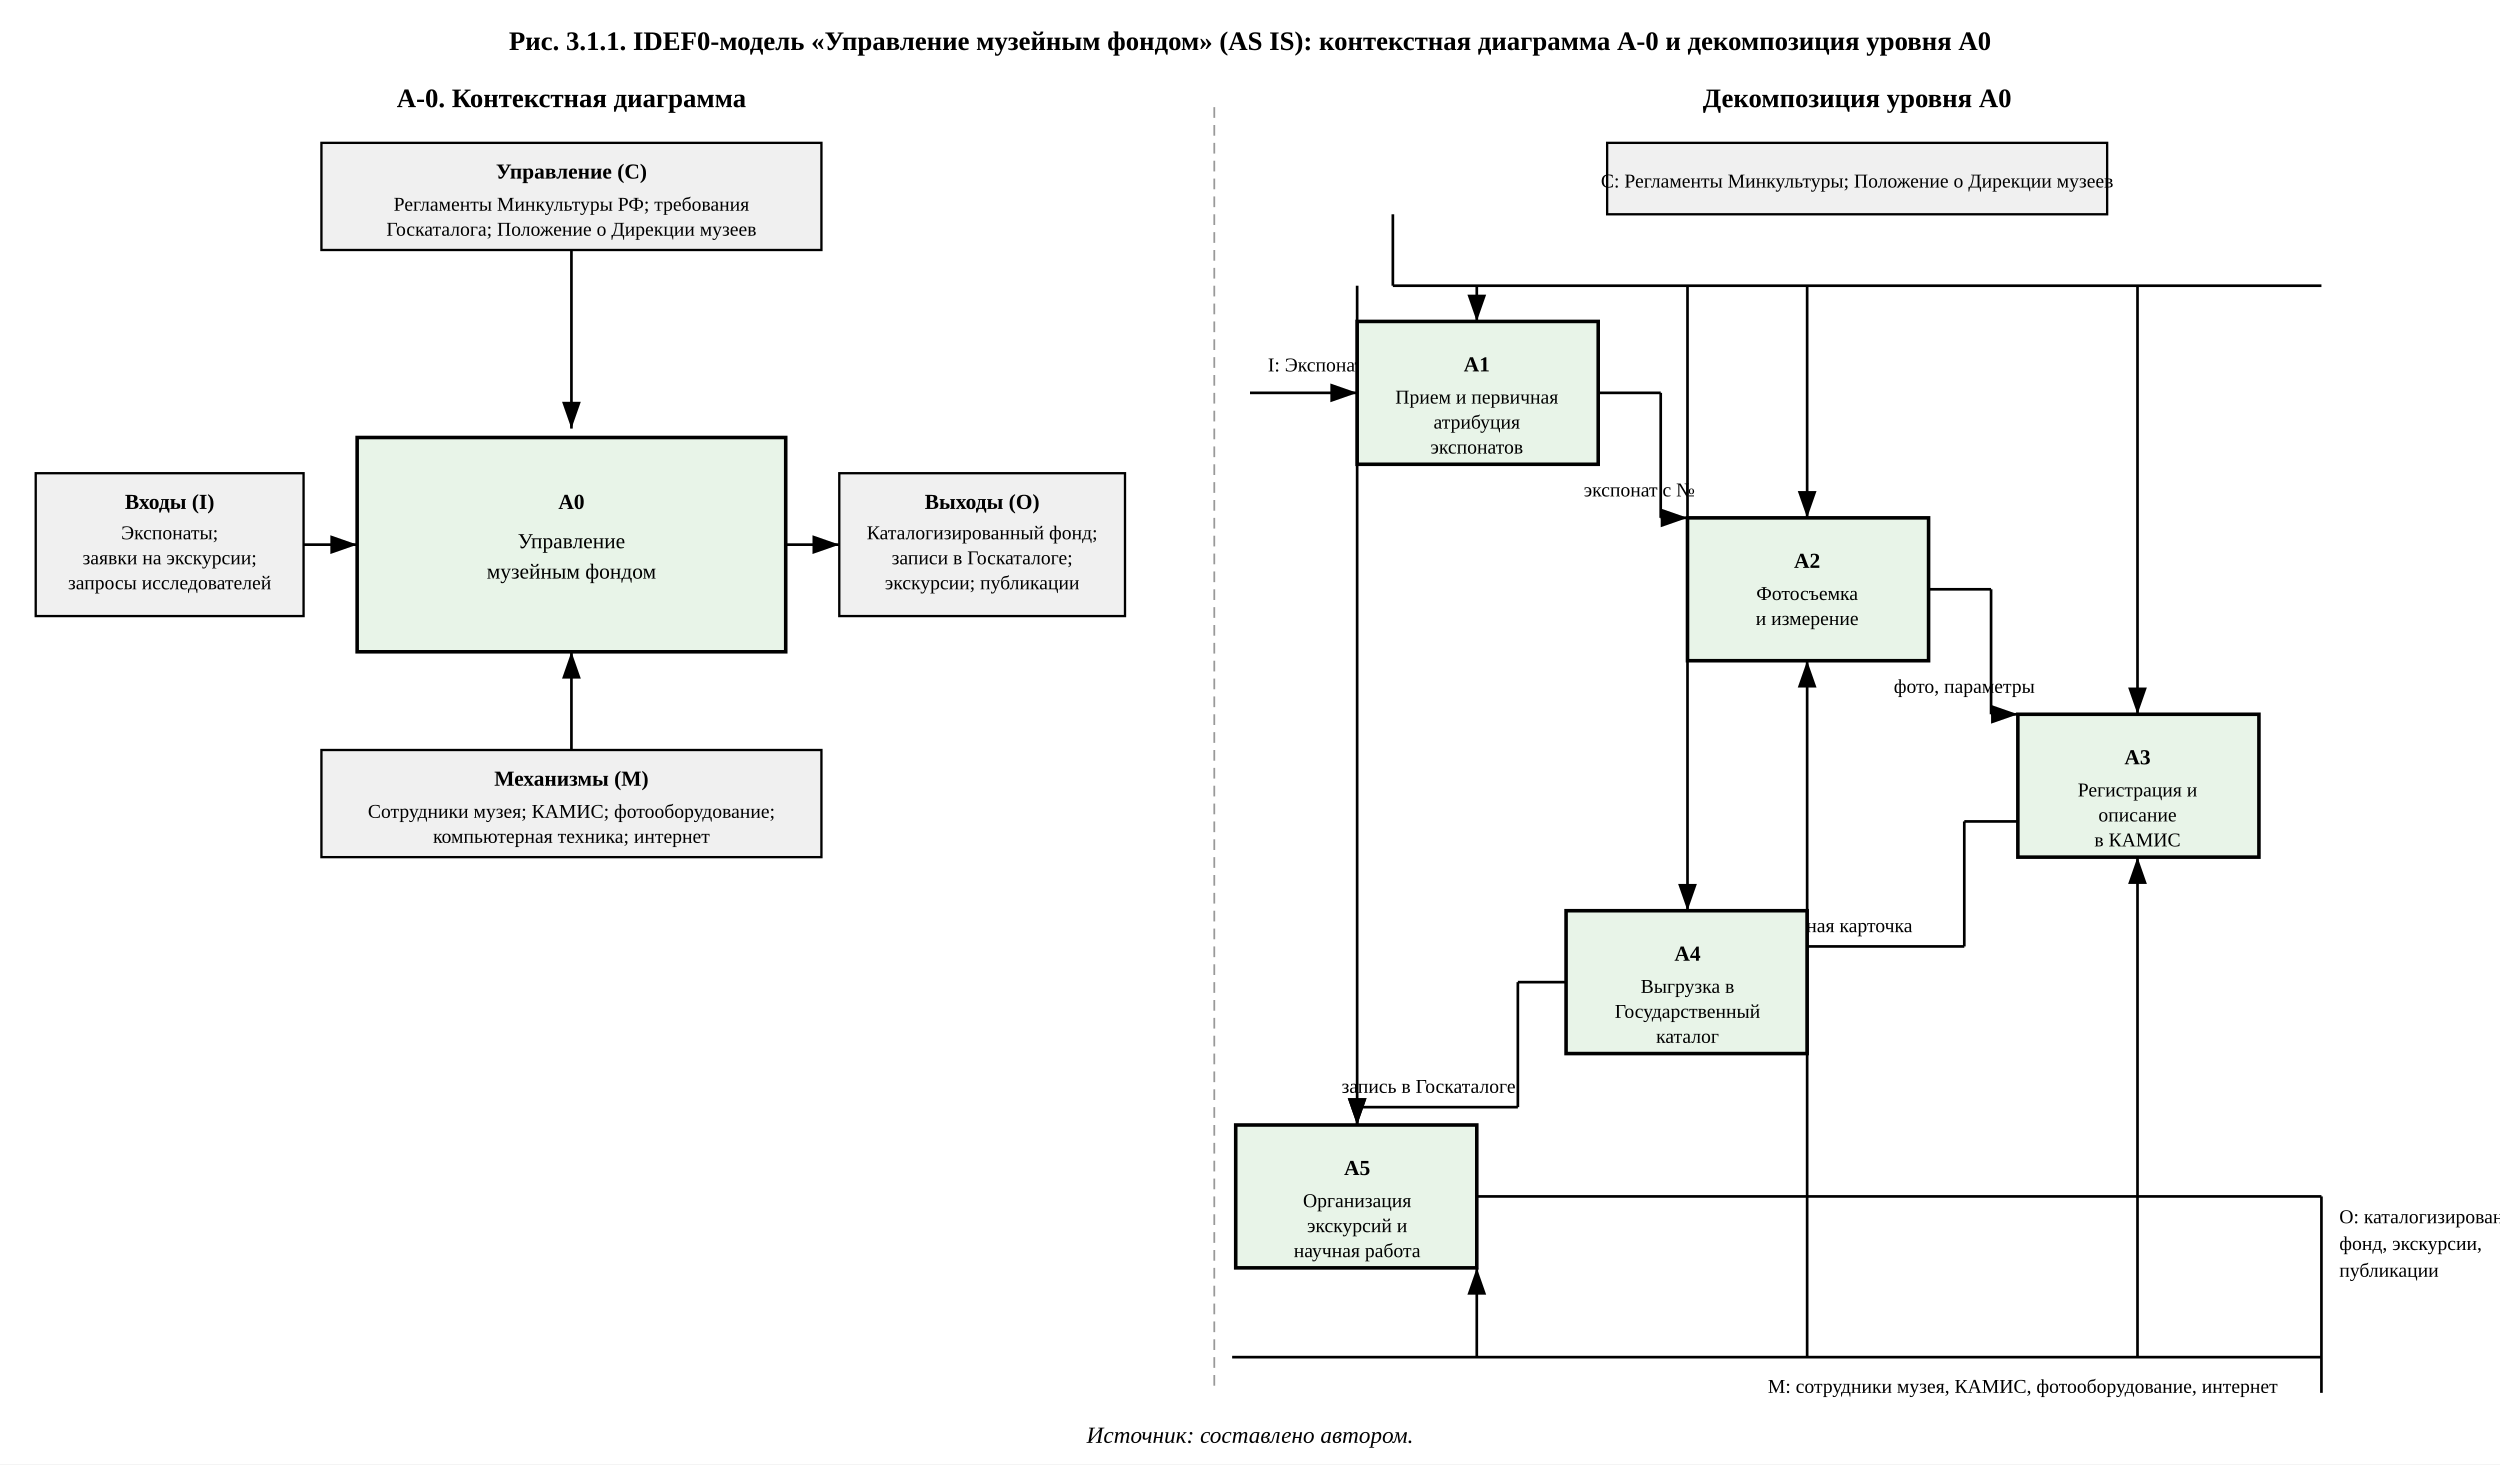
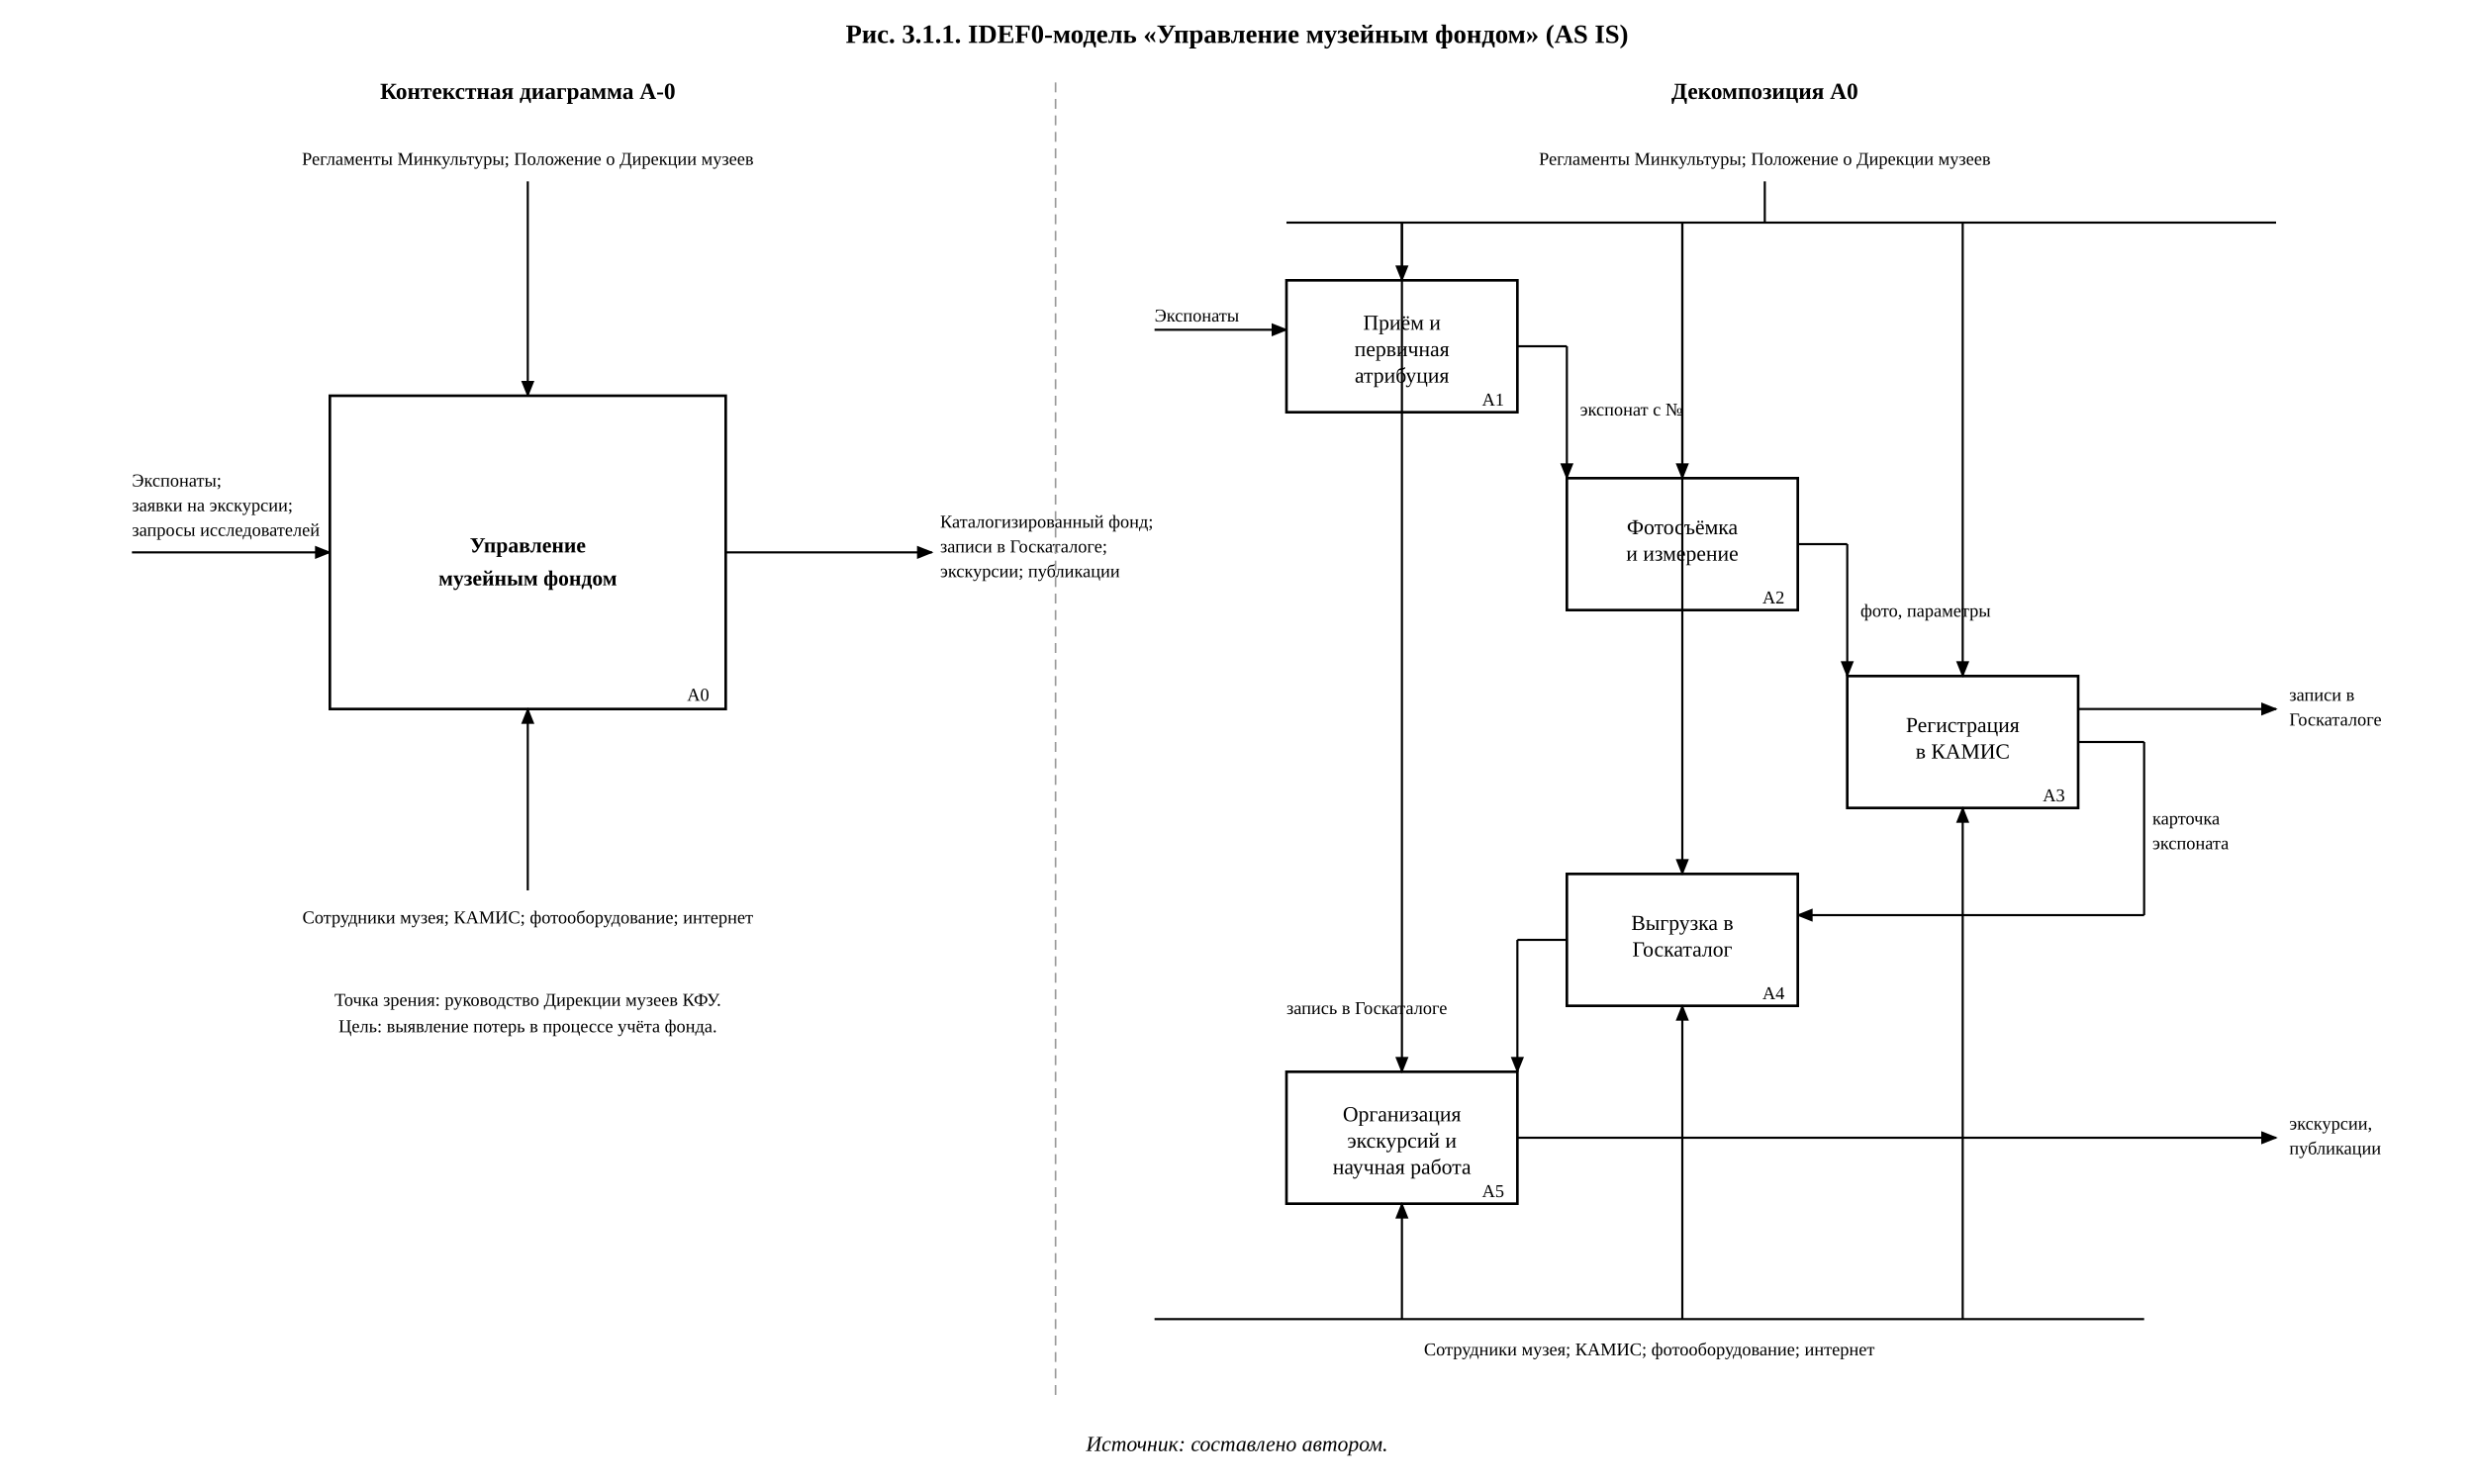
- <svg xmlns="http://www.w3.org/2000/svg" width="1400" height="820" viewBox="0 0 1400 820">
+ <svg xmlns="http://www.w3.org/2000/svg" width="1500" height="900" viewBox="0 0 1500 900">
  <defs>
-     <marker id="arr311" markerWidth="10" markerHeight="7" refX="10" refY="3.5" orient="auto">
-       <polygon points="0 0, 10 3.5, 0 7" fill="#000" />
+     <marker id="ar311" markerWidth="10" markerHeight="8" refX="9" refY="4" orient="auto" markerUnits="userSpaceOnUse">
+       <path d="M0,0 L10,4 L0,8 z" fill="#000" />
    </marker>
  </defs>
  <style>
-     .ttl{font-family:'Times New Roman',serif;font-size:15px;font-weight:bold;text-anchor:middle}
-     .lbl{font-family:'Times New Roman',serif;font-size:12px;text-anchor:middle}
-     .lbls{font-family:'Times New Roman',serif;font-size:11px;text-anchor:middle}
-     .lblL{font-family:'Times New Roman',serif;font-size:11px}
+     .ttl{font-family:'Times New Roman',serif;font-size:16px;font-weight:bold;text-anchor:middle}
+     .sub{font-family:'Times New Roman',serif;font-size:14px;font-weight:bold;text-anchor:middle}
+     .bx{font-family:'Times New Roman',serif;font-size:13px;text-anchor:middle}
+     .num{font-family:'Times New Roman',serif;font-size:11px;text-anchor:end}
+     .lb{font-family:'Times New Roman',serif;font-size:11px}
+     .lbc{font-family:'Times New Roman',serif;font-size:11px;text-anchor:middle}
    .src{font-family:'Times New Roman',serif;font-size:13px;text-anchor:middle;font-style:italic}
-     .blk{fill:#e8f4e8;stroke:#000;stroke-width:2}
-     .icom{fill:#f0f0f0;stroke:#000;stroke-width:1.3}
-     .ar{stroke:#000;stroke-width:1.5;fill:none}
+     .blk{fill:#FFFFFF;stroke:#000;stroke-width:1.6}
+     .ar{stroke:#000;stroke-width:1.3;fill:none}
  </style>
-   <rect width="1400" height="820" fill="white" />
-   <text x="700" y="28" class="ttl">Рис. 3.1.1. IDEF0-модель «Управление музейным фондом» (AS IS): контекстная диаграмма А-0 и декомпозиция уровня А0</text>
-   <text x="320" y="60" class="ttl">А-0. Контекстная диаграмма</text>
-   <rect x="180" y="80" width="280" height="60" class="icom" />
-   <text x="320" y="100" class="lbl" font-weight="bold">Управление (C)</text>
-   <text x="320" y="118" class="lbls">Регламенты Минкультуры РФ; требования</text>
-   <text x="320" y="132" class="lbls">Госкаталога; Положение о Дирекции музеев</text>
-   <line x1="320" y1="140" x2="320" y2="240" class="ar" marker-end="url(#arr311)" />
-   <rect x="200" y="245" width="240" height="120" class="blk" />
-   <text x="320" y="285" class="lbl" font-weight="bold">А0</text>
-   <text x="320" y="307" class="lbl">Управление</text>
-   <text x="320" y="324" class="lbl">музейным фондом</text>
-   <rect x="20" y="265" width="150" height="80" class="icom" />
-   <text x="95" y="285" class="lbl" font-weight="bold">Входы (I)</text>
-   <text x="95" y="302" class="lbls">Экспонаты;</text>
-   <text x="95" y="316" class="lbls">заявки на экскурсии;</text>
-   <text x="95" y="330" class="lbls">запросы исследователей</text>
-   <line x1="170" y1="305" x2="200" y2="305" class="ar" marker-end="url(#arr311)" />
-   <rect x="470" y="265" width="160" height="80" class="icom" />
-   <text x="550" y="285" class="lbl" font-weight="bold">Выходы (O)</text>
-   <text x="550" y="302" class="lbls">Каталогизированный фонд;</text>
-   <text x="550" y="316" class="lbls">записи в Госкаталоге;</text>
-   <text x="550" y="330" class="lbls">экскурсии; публикации</text>
-   <line x1="440" y1="305" x2="470" y2="305" class="ar" marker-end="url(#arr311)" />
-   <rect x="180" y="420" width="280" height="60" class="icom" />
-   <text x="320" y="440" class="lbl" font-weight="bold">Механизмы (M)</text>
-   <text x="320" y="458" class="lbls">Сотрудники музея; КАМИС; фотооборудование;</text>
-   <text x="320" y="472" class="lbls">компьютерная техника; интернет</text>
-   <line x1="320" y1="420" x2="320" y2="365" class="ar" marker-end="url(#arr311)" />
-   <line x1="680" y1="60" x2="680" y2="780" stroke="#999" stroke-width="1" stroke-dasharray="6,4" />
-   <text x="1040" y="60" class="ttl">Декомпозиция уровня А0</text>
-   <rect x="900" y="80" width="280" height="40" class="icom" />
-   <text x="1040" y="105" class="lbls">C: Регламенты Минкультуры; Положение о Дирекции музеев</text>
-   <line x1="780" y1="120" x2="780" y2="160" class="ar" />
-   <line x1="780" y1="160" x2="1300" y2="160" class="ar" />
-   <text x="710" y="208" class="lblL">I: Экспонат</text>
-   <line x1="700" y1="220" x2="760" y2="220" class="ar" marker-end="url(#arr311)" />
-   <rect x="760" y="180" width="135" height="80" class="blk" />
-   <text x="827" y="208" class="lbl" font-weight="bold">А1</text>
-   <text x="827" y="226" class="lbls">Прием и первичная</text>
-   <text x="827" y="240" class="lbls">атрибуция</text>
-   <text x="827" y="254" class="lbls">экспонатов</text>
-   <line x1="827" y1="160" x2="827" y2="180" class="ar" marker-end="url(#arr311)" />
-   <line x1="895" y1="220" x2="930" y2="220" class="ar" />
-   <line x1="930" y1="220" x2="930" y2="290" class="ar" />
-   <line x1="930" y1="290" x2="945" y2="290" class="ar" marker-end="url(#arr311)" />
-   <text x="918" y="278" class="lbls">экспонат с №</text>
-   <rect x="945" y="290" width="135" height="80" class="blk" />
-   <text x="1012" y="318" class="lbl" font-weight="bold">А2</text>
-   <text x="1012" y="336" class="lbls">Фотосъемка</text>
-   <text x="1012" y="350" class="lbls">и измерение</text>
-   <line x1="1012" y1="160" x2="1012" y2="290" class="ar" marker-end="url(#arr311)" />
-   <line x1="1080" y1="330" x2="1115" y2="330" class="ar" />
-   <line x1="1115" y1="330" x2="1115" y2="400" class="ar" />
-   <line x1="1115" y1="400" x2="1130" y2="400" class="ar" marker-end="url(#arr311)" />
-   <text x="1100" y="388" class="lbls">фото, параметры</text>
-   <rect x="1130" y="400" width="135" height="80" class="blk" />
-   <text x="1197" y="428" class="lbl" font-weight="bold">А3</text>
-   <text x="1197" y="446" class="lbls">Регистрация и</text>
-   <text x="1197" y="460" class="lbls">описание</text>
-   <text x="1197" y="474" class="lbls">в КАМИС</text>
-   <line x1="1197" y1="160" x2="1197" y2="400" class="ar" marker-end="url(#arr311)" />
-   <line x1="1130" y1="460" x2="1100" y2="460" class="ar" />
-   <line x1="1100" y1="460" x2="1100" y2="530" class="ar" />
-   <line x1="1100" y1="530" x2="945" y2="530" class="ar" />
-   <line x1="945" y1="530" x2="945" y2="510" class="ar" marker-end="url(#arr311)" />
-   <text x="1020" y="522" class="lbls">заполненная карточка</text>
-   <rect x="877" y="510" width="135" height="80" class="blk" />
-   <text x="945" y="538" class="lbl" font-weight="bold">А4</text>
-   <text x="945" y="556" class="lbls">Выгрузка в</text>
-   <text x="945" y="570" class="lbls">Государственный</text>
-   <text x="945" y="584" class="lbls">каталог</text>
-   <line x1="945" y1="160" x2="945" y2="510" class="ar" marker-end="url(#arr311)" />
-   <line x1="877" y1="550" x2="850" y2="550" class="ar" />
-   <line x1="850" y1="550" x2="850" y2="620" class="ar" />
-   <line x1="850" y1="620" x2="760" y2="620" class="ar" />
-   <line x1="760" y1="620" x2="760" y2="630" class="ar" marker-end="url(#arr311)" />
-   <text x="800" y="612" class="lbls">запись в Госкаталоге</text>
-   <rect x="692" y="630" width="135" height="80" class="blk" />
-   <text x="760" y="658" class="lbl" font-weight="bold">А5</text>
-   <text x="760" y="676" class="lbls">Организация</text>
-   <text x="760" y="690" class="lbls">экскурсий и</text>
-   <text x="760" y="704" class="lbls">научная работа</text>
-   <line x1="760" y1="160" x2="760" y2="630" class="ar" marker-end="url(#arr311)" />
-   <line x1="827" y1="670" x2="1300" y2="670" class="ar" />
-   <line x1="1300" y1="670" x2="1300" y2="780" class="ar" />
-   <text x="1310" y="685" class="lblL">O: каталогизированный</text>
-   <text x="1310" y="700" class="lblL">фонд, экскурсии,</text>
-   <text x="1310" y="715" class="lblL">публикации</text>
-   <line x1="690" y1="760" x2="1300" y2="760" class="ar" />
-   <line x1="827" y1="760" x2="827" y2="710" class="ar" marker-end="url(#arr311)" />
-   <line x1="1012" y1="760" x2="1012" y2="370" class="ar" marker-end="url(#arr311)" />
-   <line x1="1197" y1="760" x2="1197" y2="480" class="ar" marker-end="url(#arr311)" />
-   <text x="990" y="780" class="lblL">M: сотрудники музея, КАМИС, фотооборудование, интернет</text>
-   <text x="700" y="808" class="src">Источник: составлено автором.</text>
+   <rect width="1500" height="900" fill="white" />
+   <text x="750" y="26" class="ttl">Рис. 3.1.1. IDEF0-модель «Управление музейным фондом» (AS IS)</text>
+   <text x="320" y="60" class="sub">Контекстная диаграмма А-0</text>
+   <text x="320" y="100" class="lbc">Регламенты Минкультуры; Положение о Дирекции музеев</text>
+   <line x1="320" y1="110" x2="320" y2="240" class="ar" marker-end="url(#ar311)" />
+   <text x="80" y="295" class="lb">Экспонаты;</text>
+   <text x="80" y="310" class="lb">заявки на экскурсии;</text>
+   <text x="80" y="325" class="lb">запросы исследователей</text>
+   <line x1="80" y1="335" x2="200" y2="335" class="ar" marker-end="url(#ar311)" />
+   <rect x="200" y="240" width="240" height="190" class="blk" />
+   <text x="320" y="335" class="bx" font-weight="bold">Управление</text>
+   <text x="320" y="355" class="bx" font-weight="bold">музейным фондом</text>
+   <text x="430" y="425" class="num">A0</text>
+   <line x1="440" y1="335" x2="565" y2="335" class="ar" marker-end="url(#ar311)" />
+   <text x="570" y="320" class="lb">Каталогизированный фонд;</text>
+   <text x="570" y="335" class="lb">записи в Госкаталоге;</text>
+   <text x="570" y="350" class="lb">экскурсии; публикации</text>
+   <line x1="320" y1="540" x2="320" y2="430" class="ar" marker-end="url(#ar311)" />
+   <text x="320" y="560" class="lbc">Сотрудники музея; КАМИС; фотооборудование; интернет</text>
+   <text x="320" y="610" class="lb" text-anchor="middle">Точка зрения: руководство Дирекции музеев КФУ.</text>
+   <text x="320" y="626" class="lb" text-anchor="middle">Цель: выявление потерь в процессе учёта фонда.</text>
+   <line x1="640" y1="50" x2="640" y2="850" stroke="#999" stroke-width="1" stroke-dasharray="6,4" />
+   <text x="1070" y="60" class="sub">Декомпозиция A0</text>
+   <text x="1070" y="100" class="lbc">Регламенты Минкультуры; Положение о Дирекции музеев</text>
+   <line x1="1070" y1="110" x2="1070" y2="135" class="ar" />
+   <line x1="780" y1="135" x2="1380" y2="135" class="ar" />
+   <text x="700" y="195" class="lb">Экспонаты</text>
+   <line x1="700" y1="200" x2="780" y2="200" class="ar" marker-end="url(#ar311)" />
+   <rect x="780" y="170" width="140" height="80" class="blk" />
+   <text x="850" y="200" class="bx">Приём и</text>
+   <text x="850" y="216" class="bx">первичная</text>
+   <text x="850" y="232" class="bx">атрибуция</text>
+   <text x="912" y="246" class="num">A1</text>
+   <line x1="850" y1="135" x2="850" y2="170" class="ar" marker-end="url(#ar311)" />
+   <line x1="920" y1="210" x2="950" y2="210" class="ar" />
+   <line x1="950" y1="210" x2="950" y2="290" class="ar" marker-end="url(#ar311)" />
+   <text x="958" y="252" class="lb">экспонат с №</text>
+   <rect x="950" y="290" width="140" height="80" class="blk" />
+   <text x="1020" y="324" class="bx">Фотосъёмка</text>
+   <text x="1020" y="340" class="bx">и измерение</text>
+   <text x="1082" y="366" class="num">A2</text>
+   <line x1="1020" y1="135" x2="1020" y2="290" class="ar" marker-end="url(#ar311)" />
+   <line x1="1090" y1="330" x2="1120" y2="330" class="ar" />
+   <line x1="1120" y1="330" x2="1120" y2="410" class="ar" marker-end="url(#ar311)" />
+   <text x="1128" y="374" class="lb">фото, параметры</text>
+   <rect x="1120" y="410" width="140" height="80" class="blk" />
+   <text x="1190" y="444" class="bx">Регистрация</text>
+   <text x="1190" y="460" class="bx">в КАМИС</text>
+   <text x="1252" y="486" class="num">A3</text>
+   <line x1="1190" y1="135" x2="1190" y2="410" class="ar" marker-end="url(#ar311)" />
+   <line x1="1260" y1="450" x2="1300" y2="450" class="ar" />
+   <line x1="1300" y1="450" x2="1300" y2="555" class="ar" />
+   <line x1="1300" y1="555" x2="1090" y2="555" class="ar" marker-end="url(#ar311)" />
+   <text x="1305" y="500" class="lb">карточка</text>
+   <text x="1305" y="515" class="lb">экспоната</text>
+   <rect x="950" y="530" width="140" height="80" class="blk" />
+   <text x="1020" y="564" class="bx">Выгрузка в</text>
+   <text x="1020" y="580" class="bx">Госкаталог</text>
+   <text x="1082" y="606" class="num">A4</text>
+   <line x1="1020" y1="135" x2="1020" y2="530" class="ar" marker-end="url(#ar311)" />
+   <line x1="950" y1="570" x2="920" y2="570" class="ar" />
+   <line x1="920" y1="570" x2="920" y2="650" class="ar" marker-end="url(#ar311)" />
+   <text x="780" y="615" class="lb">запись в Госкаталоге</text>
+   <rect x="780" y="650" width="140" height="80" class="blk" />
+   <text x="850" y="680" class="bx">Организация</text>
+   <text x="850" y="696" class="bx">экскурсий и</text>
+   <text x="850" y="712" class="bx">научная работа</text>
+   <text x="912" y="726" class="num">A5</text>
+   <line x1="850" y1="135" x2="850" y2="650" class="ar" marker-end="url(#ar311)" />
+   <line x1="1260" y1="430" x2="1380" y2="430" class="ar" marker-end="url(#ar311)" />
+   <text x="1388" y="425" class="lb">записи в</text>
+   <text x="1388" y="440" class="lb">Госкаталоге</text>
+   <line x1="920" y1="690" x2="1380" y2="690" class="ar" marker-end="url(#ar311)" />
+   <text x="1388" y="685" class="lb">экскурсии,</text>
+   <text x="1388" y="700" class="lb">публикации</text>
+   <line x1="700" y1="800" x2="1300" y2="800" class="ar" />
+   <line x1="850" y1="800" x2="850" y2="730" class="ar" marker-end="url(#ar311)" />
+   <line x1="1020" y1="800" x2="1020" y2="610" class="ar" marker-end="url(#ar311)" />
+   <line x1="1190" y1="800" x2="1190" y2="490" class="ar" marker-end="url(#ar311)" />
+   <text x="1000" y="822" class="lbc">Сотрудники музея; КАМИС; фотооборудование; интернет</text>
+   <text x="750" y="880" class="src">Источник: составлено автором.</text>
</svg>
